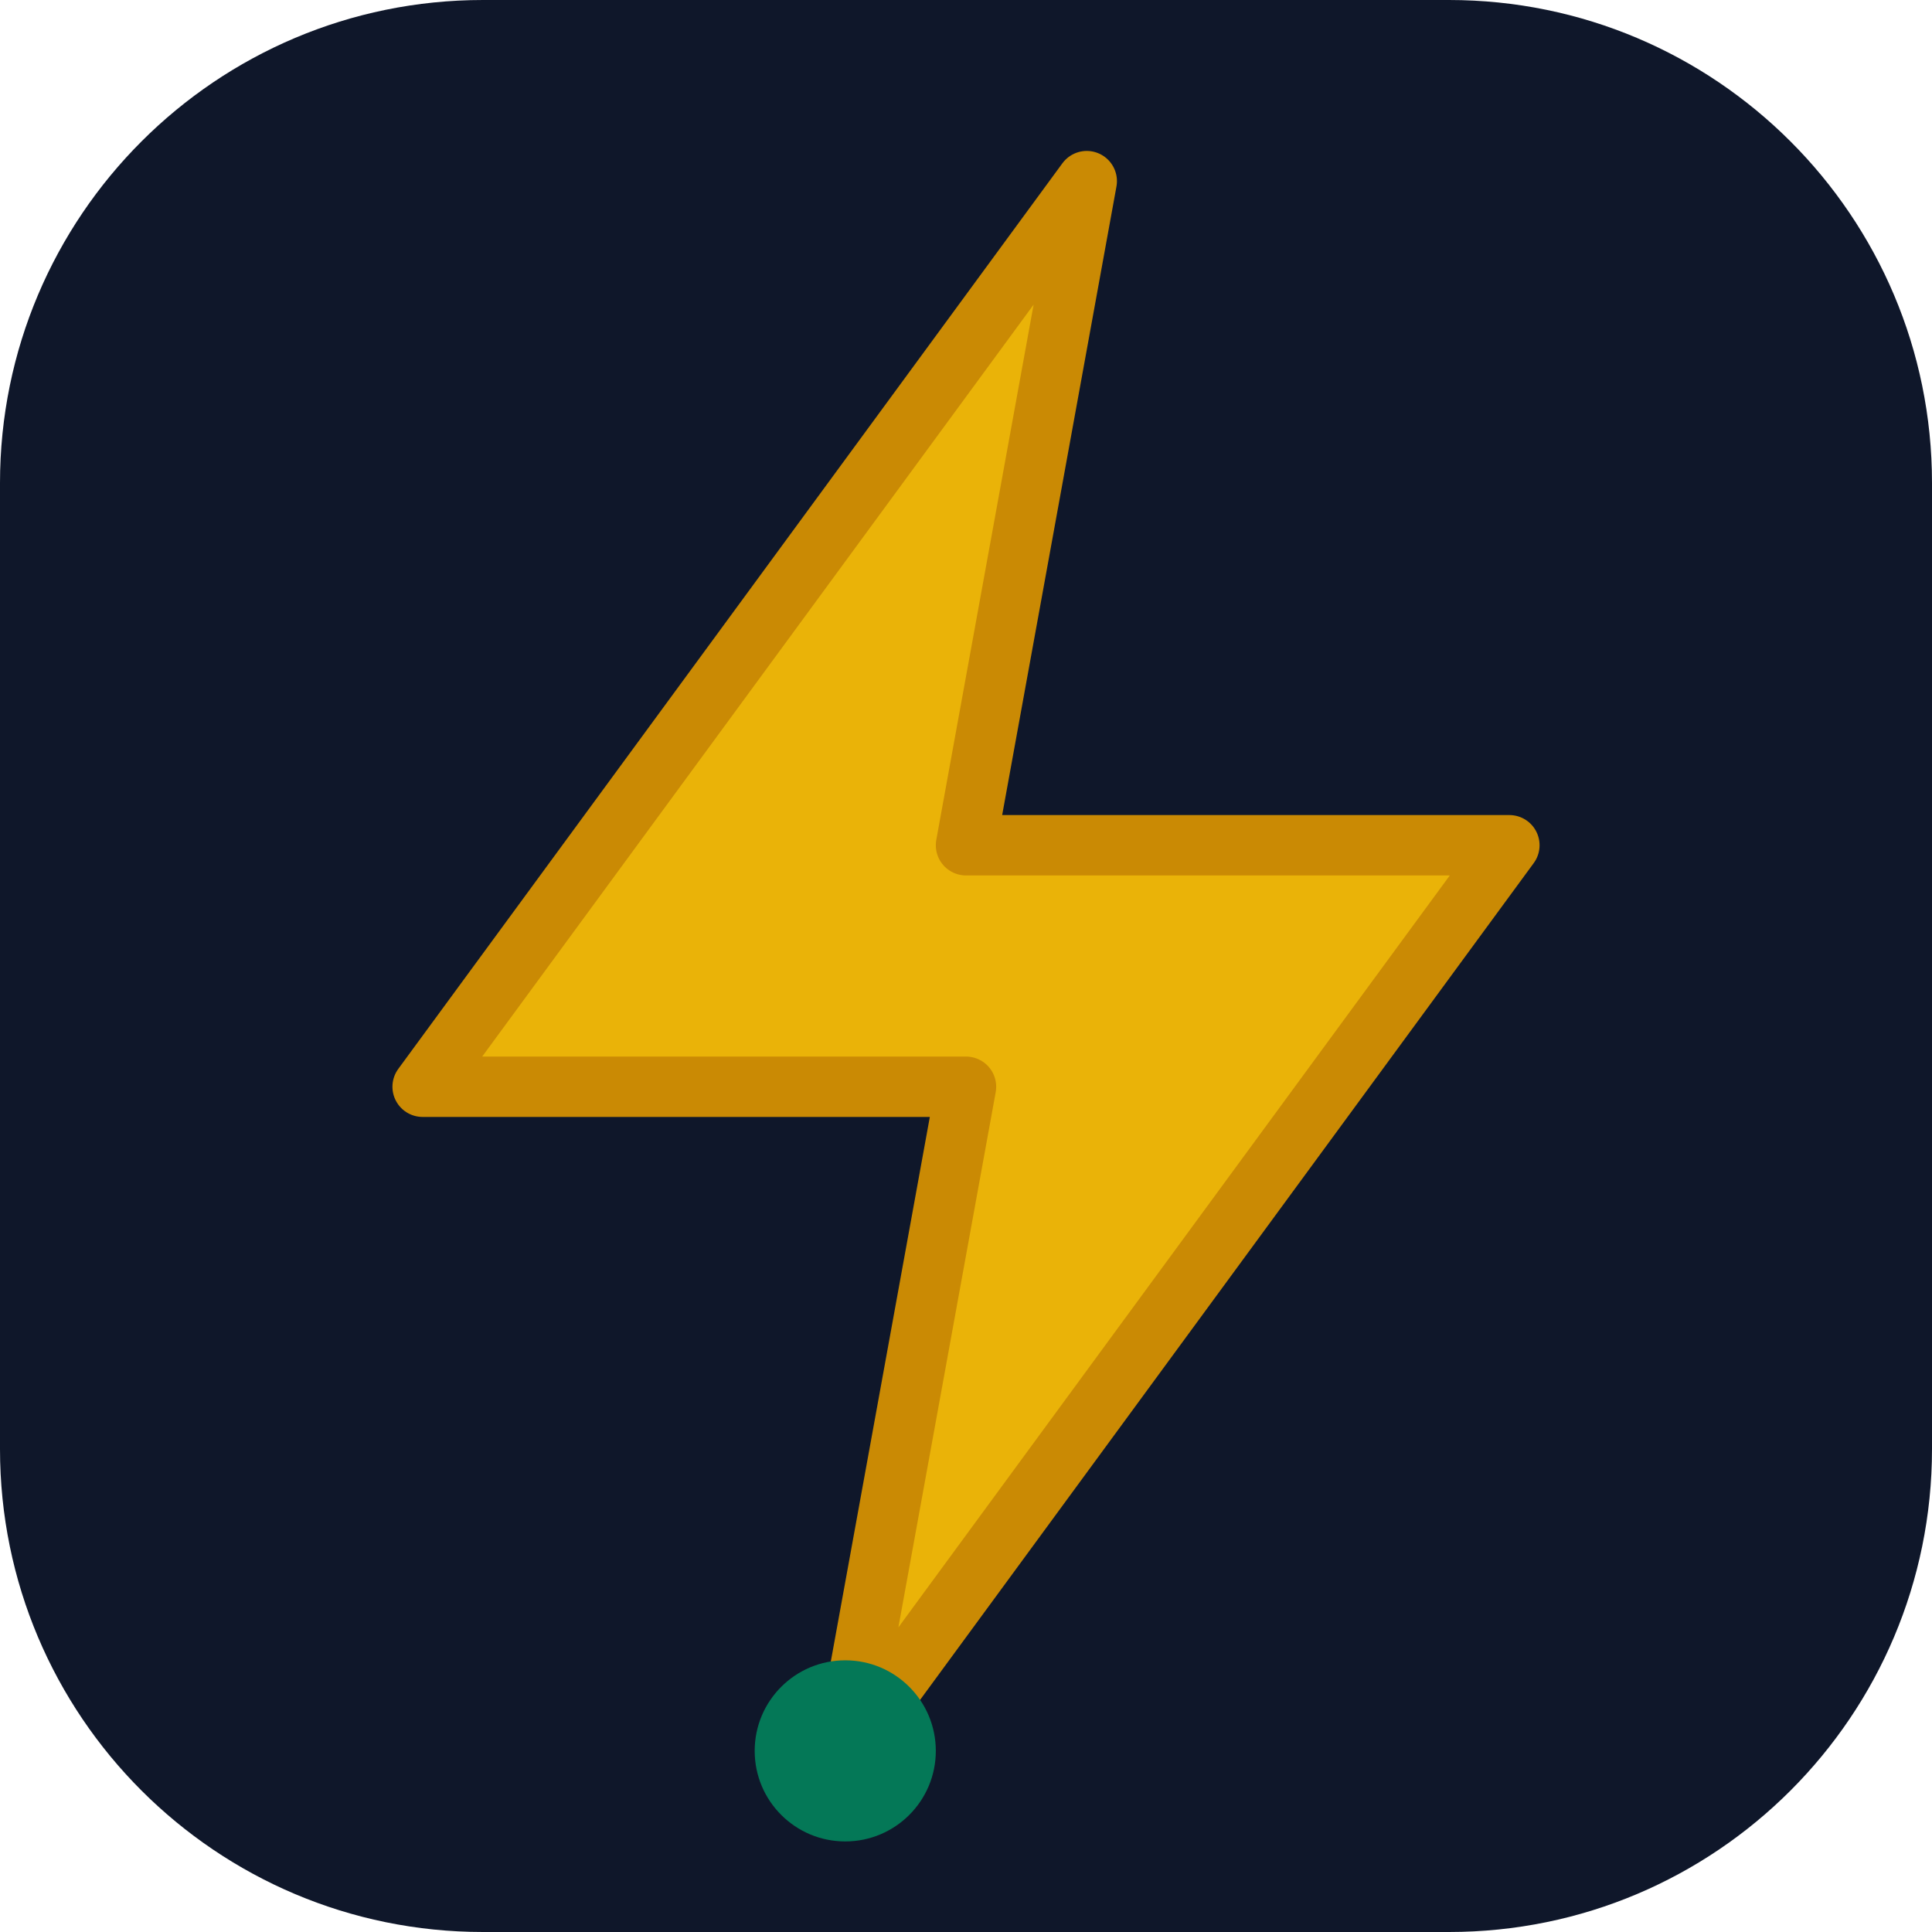
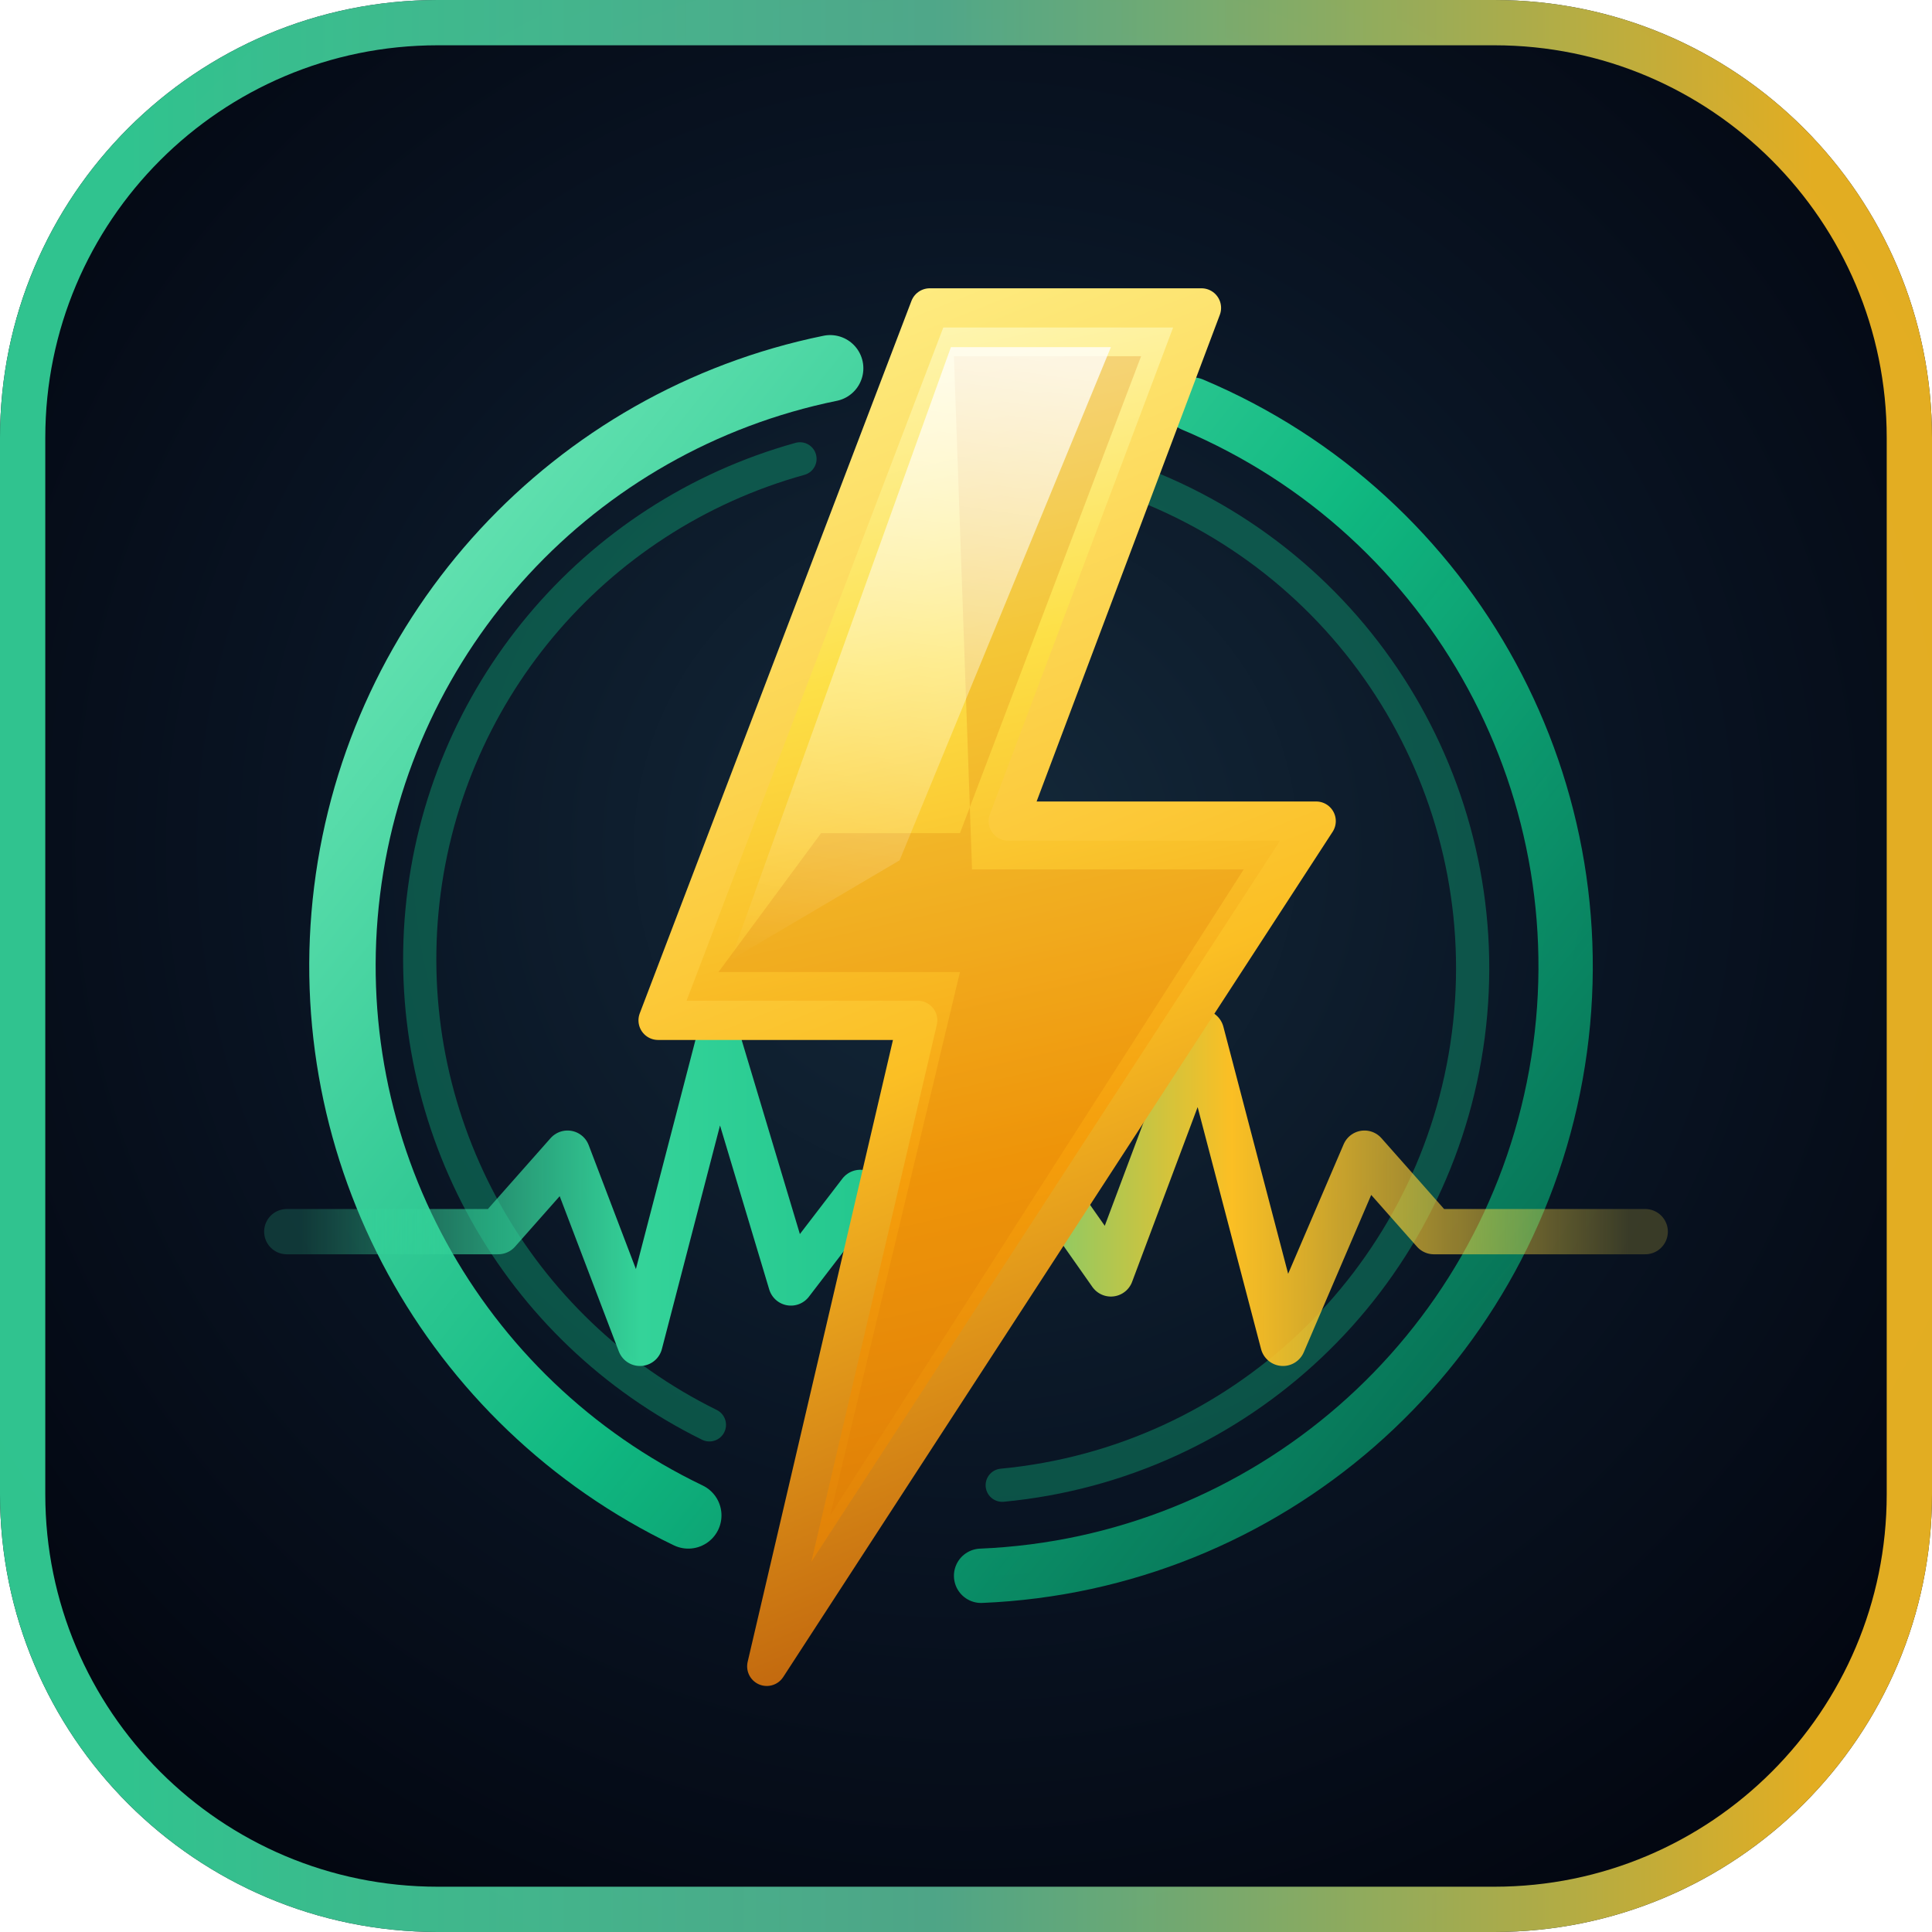
<svg xmlns="http://www.w3.org/2000/svg" viewBox="0 0 64 64" fill="none">
-   <rect width="64" height="64" rx="16" fill="#0f172a" />
-   <path d="M36 6L14 36H32L28 58L50 28H32L36 6Z" fill="#eab308" stroke="#ca8a04" stroke-width="2" stroke-linecap="round" stroke-linejoin="round" />
-   <circle cx="28" cy="58" r="3" fill="#047857" />
+   <defs>
+     <radialGradient id="luzBgGlow" cx="50%" cy="44%" r="62%">
+       <stop offset="0%" stop-color="#14293a" />
+       <stop offset="55%" stop-color="#091423" />
+       <stop offset="100%" stop-color="#030711" />
+     </radialGradient>
+     <linearGradient id="luzBorderGrad" x1="4" y1="32" x2="60" y2="32" gradientUnits="userSpaceOnUse">
+       <stop offset="0%" stop-color="#34d399" stop-opacity="0.92" />
+       <stop offset="48%" stop-color="#6ee7b7" stop-opacity="0.7" />
+       <stop offset="100%" stop-color="#fbbf24" stop-opacity="0.9" />
+     </linearGradient>
+     <linearGradient id="luzArcGrad" x1="12" y1="16" x2="52" y2="48" gradientUnits="userSpaceOnUse">
+       <stop offset="0%" stop-color="#6ee7b7" />
+       <stop offset="50%" stop-color="#10b981" />
+       <stop offset="100%" stop-color="#059669" stop-opacity="0.65" />
+     </linearGradient>
+     <linearGradient id="luzBoltMain" x1="26" y1="10" x2="36" y2="54" gradientUnits="userSpaceOnUse">
+       <stop offset="0%" stop-color="#fef9c3" />
+       <stop offset="28%" stop-color="#fde047" />
+       <stop offset="65%" stop-color="#f59e0b" />
+       <stop offset="100%" stop-color="#d97706" />
+     </linearGradient>
+     <linearGradient id="luzBoltEdge" x1="22" y1="10" x2="40" y2="55" gradientUnits="userSpaceOnUse">
+       <stop offset="0%" stop-color="#fef08a" />
+       <stop offset="55%" stop-color="#fbbf24" />
+       <stop offset="100%" stop-color="#b45309" />
+     </linearGradient>
+     <linearGradient id="luzBoltShine" x1="28" y1="11" x2="25" y2="32" gradientUnits="userSpaceOnUse">
+       <stop offset="0%" stop-color="#ffffff" stop-opacity="0.78" />
+       <stop offset="100%" stop-color="#ffffff" stop-opacity="0.0" />
+     </linearGradient>
+     <linearGradient id="luzWaveAmber" x1="30" y1="40" x2="54" y2="40" gradientUnits="userSpaceOnUse">
+       <stop offset="0%" stop-color="#34d399" />
+       <stop offset="45%" stop-color="#fbbf24" />
+       <stop offset="100%" stop-color="#fde047" stop-opacity="0.2" />
+     </linearGradient>
+     <linearGradient id="luzWaveGreen" x1="10" y1="40" x2="38" y2="40" gradientUnits="userSpaceOnUse">
+       <stop offset="0%" stop-color="#34d399" stop-opacity="0.2" />
+       <stop offset="40%" stop-color="#34d399" />
+       <stop offset="100%" stop-color="#10b981" />
+     </linearGradient>
+   </defs>
+   <rect width="64" height="64" rx="14.5" fill="url(#luzBgGlow)" />
+   <rect x="0.75" y="0.75" width="62.5" height="62.5" rx="13.75" stroke="url(#luzBorderGrad)" stroke-width="1.5" />
+   <path d="M27.5 12.2A20.2 20.2 0 0 0 22.8 50.2" stroke="url(#luzArcGrad)" stroke-width="2.2" stroke-linecap="round" />
+   <path d="M39.5 13.4A20.2 20.2 0 0 1 32.5 52.2" stroke="url(#luzArcGrad)" stroke-width="1.8" stroke-linecap="round" />
+   <path d="M26.5 15.2A17.2 17.2 0 0 0 23.5 47.2" stroke="#10b981" stroke-opacity="0.38" stroke-width="1.1" stroke-linecap="round" />
+   <path d="M38.2 16.2A17.2 17.2 0 0 1 33.2 49.2" stroke="#10b981" stroke-opacity="0.38" stroke-width="1.1" stroke-linecap="round" />
+   <path d="M9.5 40.8H16.5L18.8 38.2L21.2 44.5L23.8 34.5L26.2 42.5L28.5 39.5" stroke="url(#luzWaveGreen)" stroke-width="1.5" stroke-linecap="round" stroke-linejoin="round" />
+   <path d="M31.5 44.8L34.2 38.5L36.8 42.2L39.8 34.2L42.5 44.5L45.2 38.2L47.5 40.8H54.5" stroke="url(#luzWaveAmber)" stroke-width="1.5" stroke-linecap="round" stroke-linejoin="round" />
+   <path d="M30.8 10.2H39.8L33.4 27.2H43.6L25.4 55.2L30.4 33.8H21.8L30.8 10.2Z" fill="url(#luzBoltMain)" stroke="url(#luzBoltEdge)" stroke-width="1.3" stroke-linejoin="round" />
+   <path d="M31.6 11.8H37.8L31.8 27.6H27.2L23.8 32.2H31.8L27.5 50.2L41.2 28.8H32.2L31.6 11.8Z" fill="#d97706" fill-opacity="0.24" />
+   <path d="M31.5 11.5H36.8L29.8 28.5L24.2 31.8L31.5 11.5Z" fill="url(#luzBoltShine)" />
</svg>
